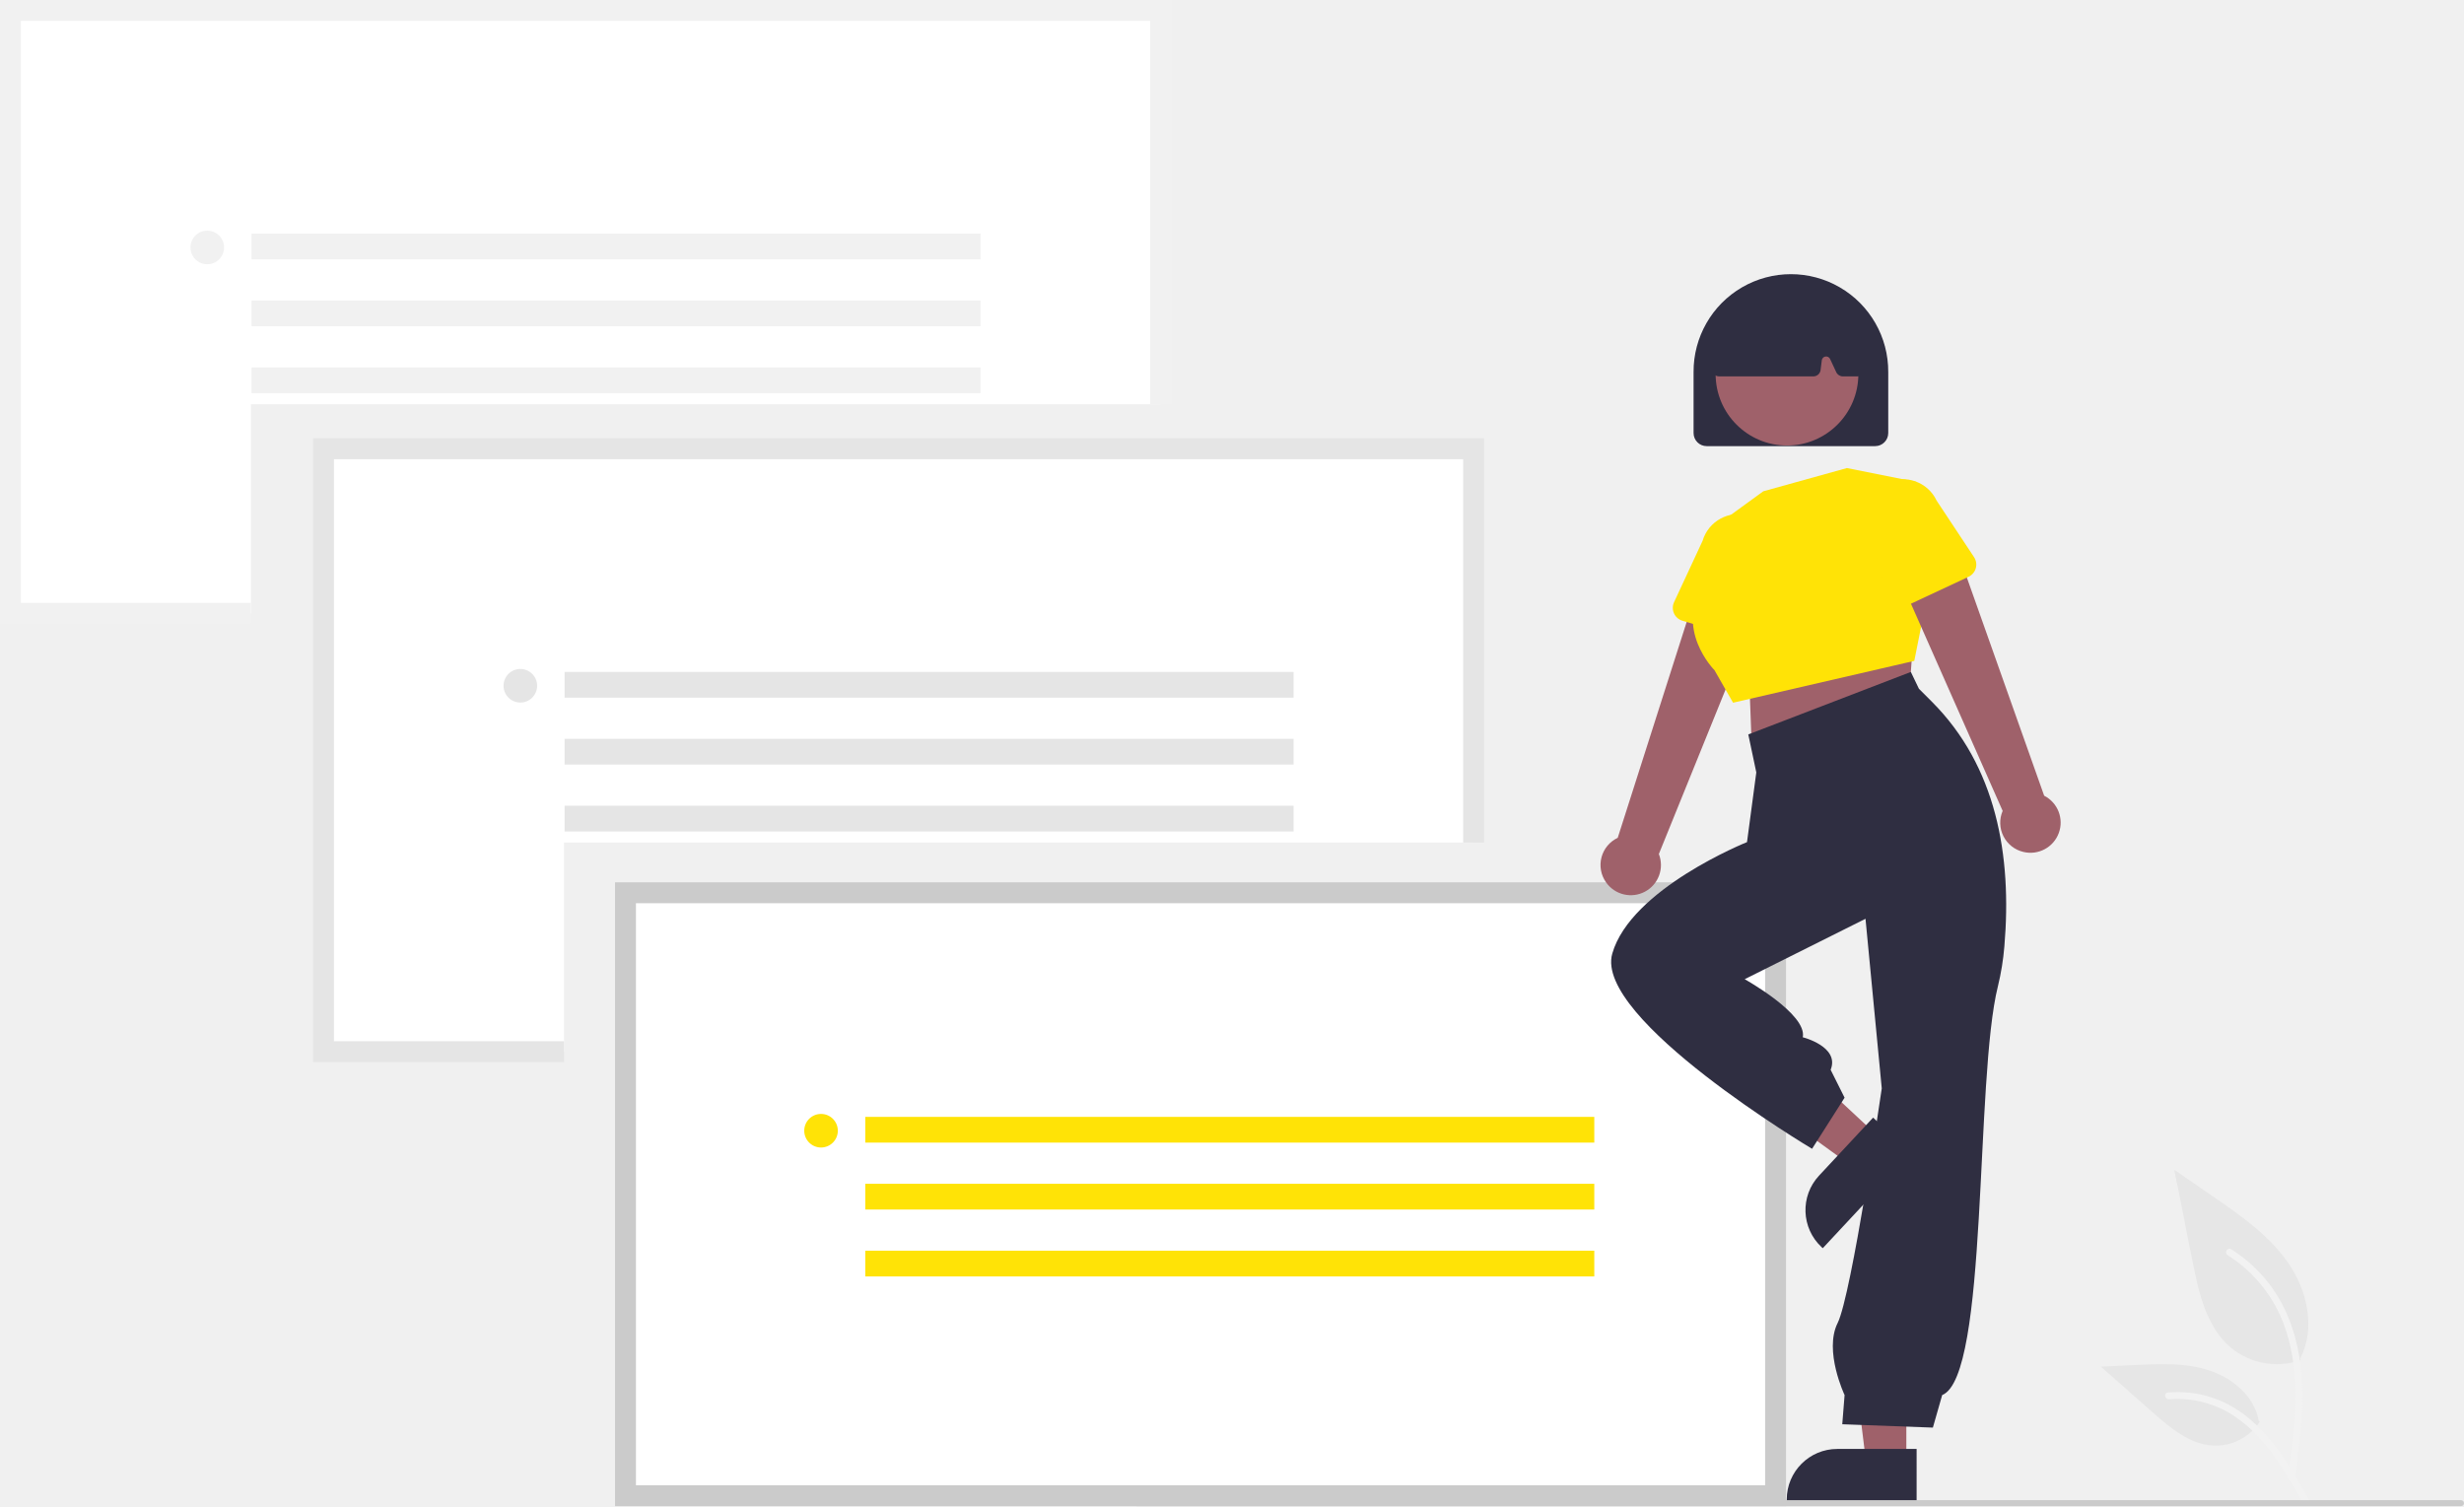
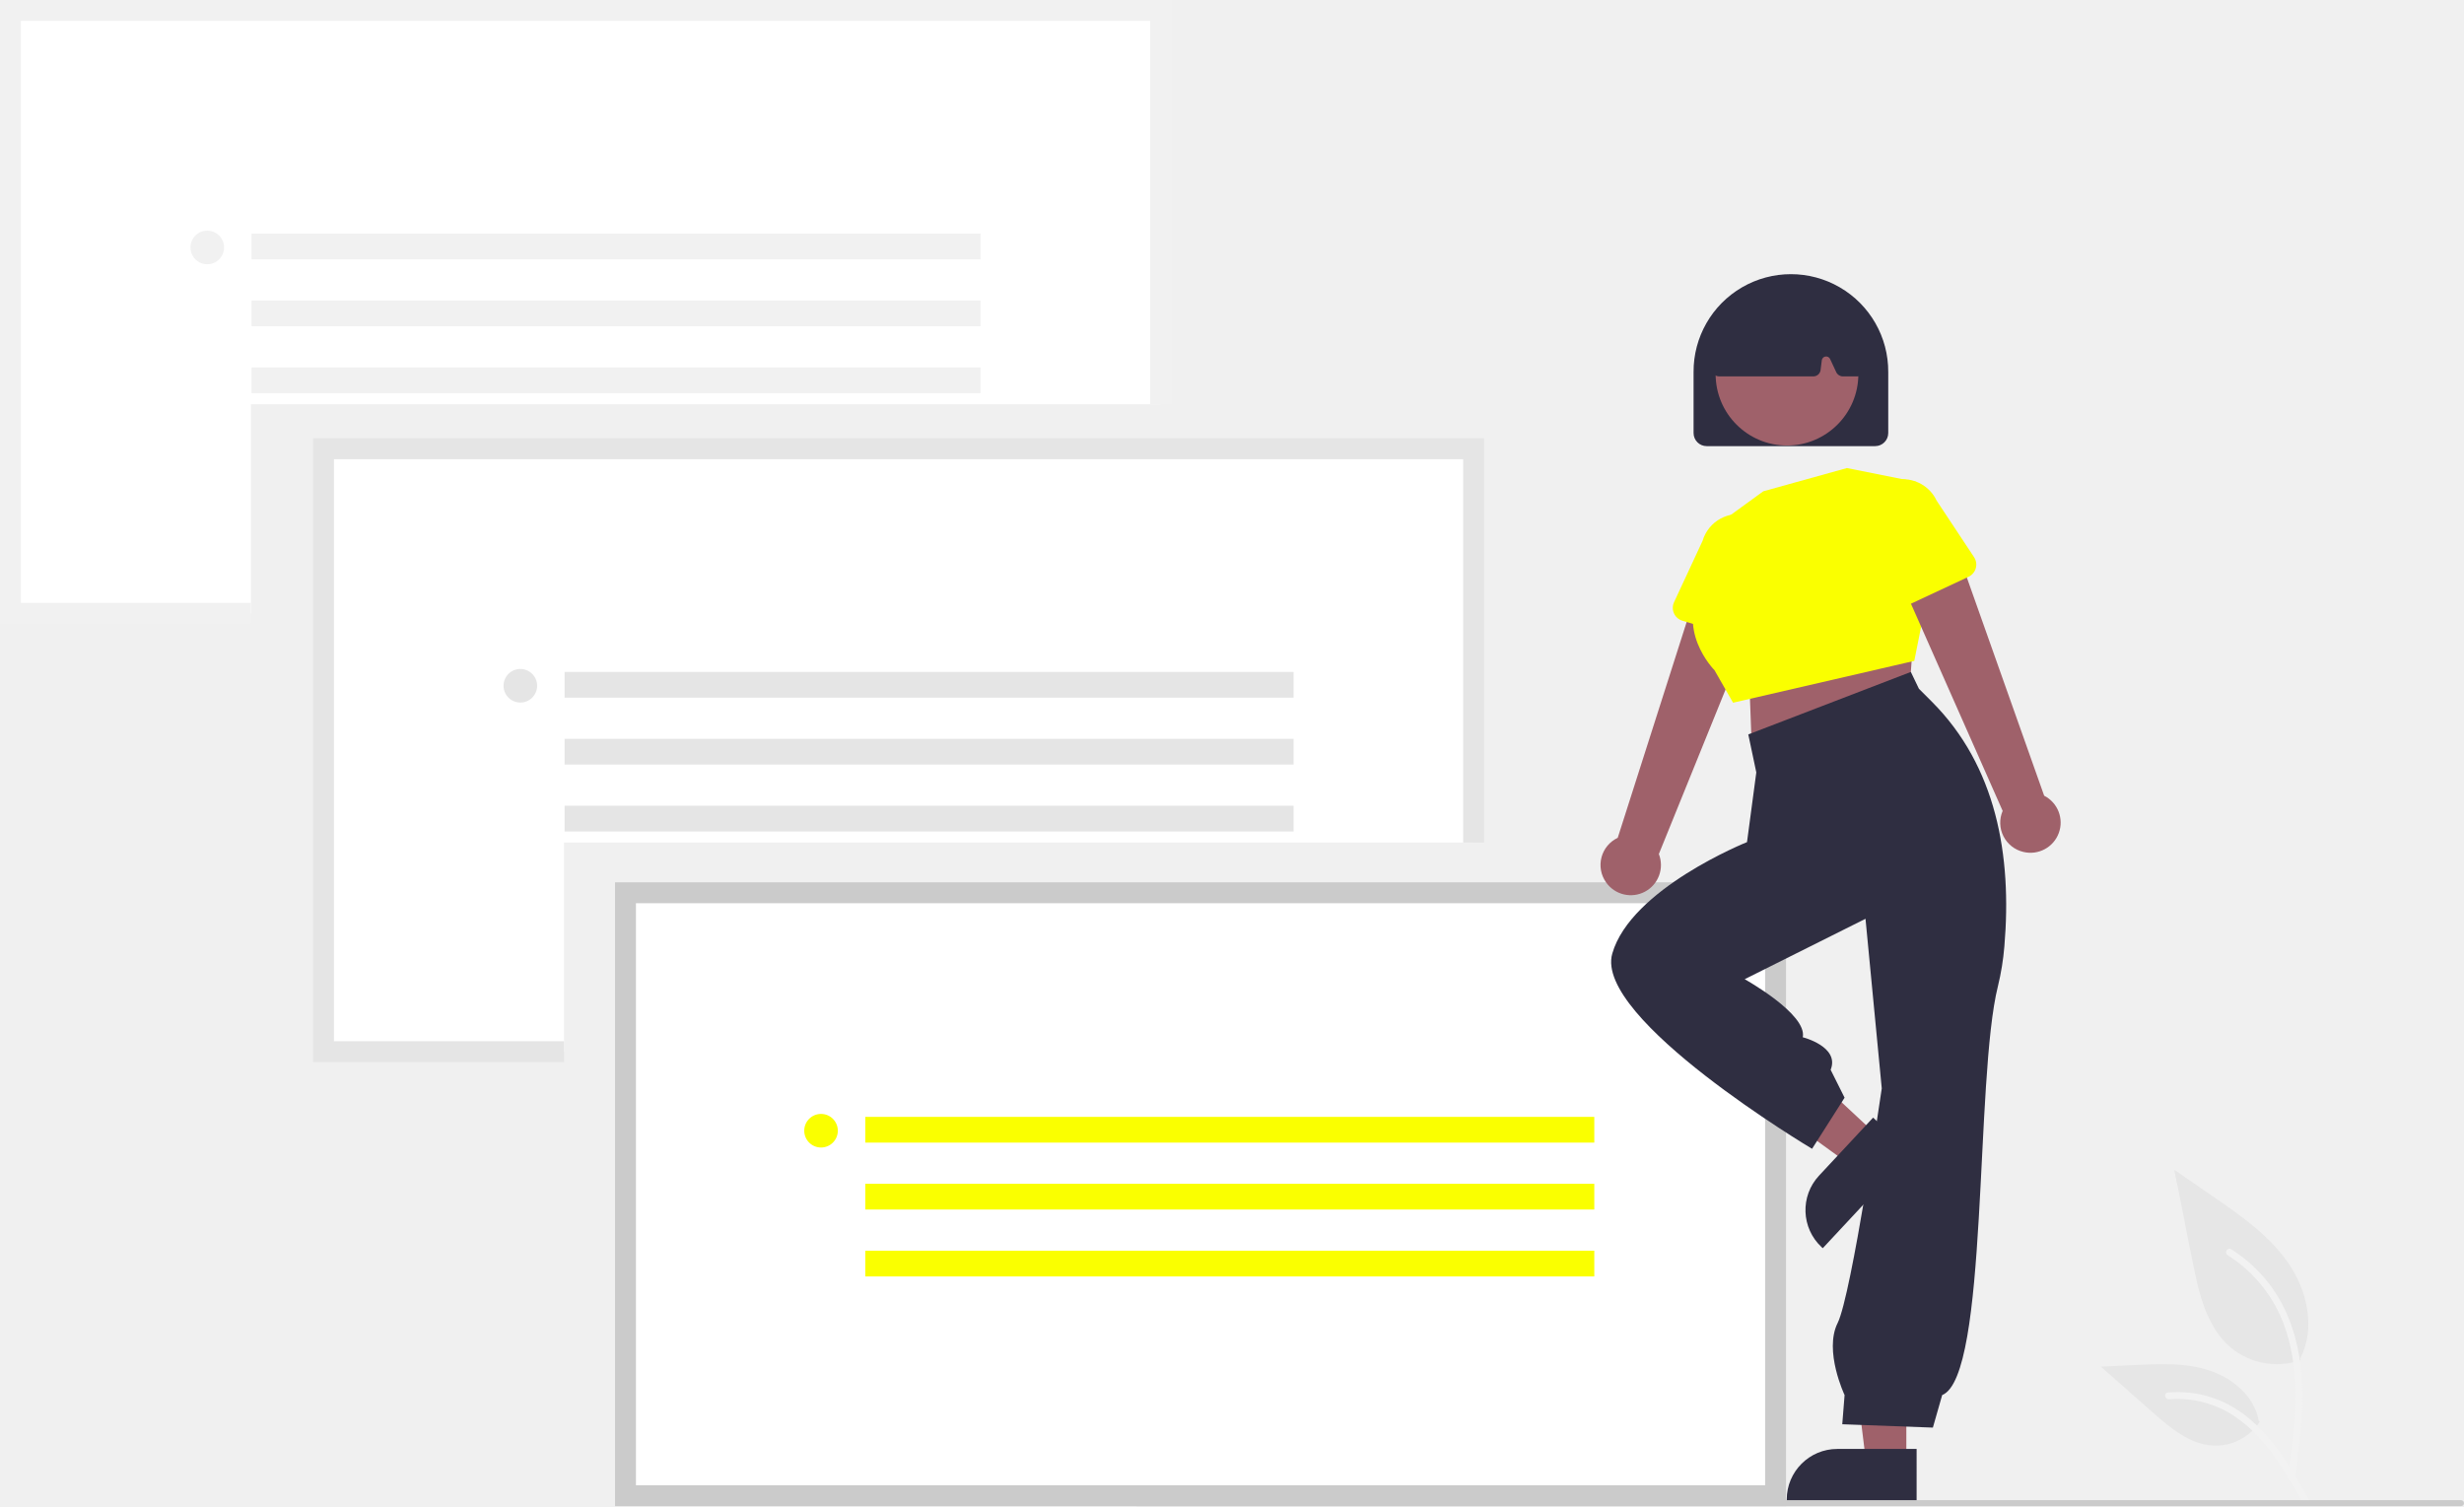
<svg xmlns="http://www.w3.org/2000/svg" data-name="Layer 1" width="826.382" height="505.13" viewBox="0 0 826.382 505.13">
  <path id="e73ea6d0-018f-4f1a-b9fb-ec835afd7d29-160" data-name="Path 438" d="M958.436,653.575a24.215,24.215,0,0,1-23.383-4.119c-8.19-6.874-10.758-18.196-12.847-28.682l-6.18-31.017,12.938,8.908c9.305,6.406,18.818,13.019,25.26,22.298s9.252,21.947,4.078,31.988" transform="translate(-186.8091 -197.435)" fill="#e6e6e6" />
  <path id="adfa37d6-6055-4e93-a6c7-1993979ff9f6-161" data-name="Path 439" d="M956.438,693.286c1.628-11.864,3.304-23.881,2.159-35.872-1.015-10.649-4.264-21.049-10.878-29.579a49.206,49.206,0,0,0-12.625-11.44c-1.262-.796-2.424,1.204-1.167,1.997a46.779,46.779,0,0,1,18.504,22.326c4.029,10.246,4.675,21.416,3.982,32.3-.419,6.582-1.311,13.121-2.206,19.653a1.198,1.198,0,0,0,.808,1.423,1.163,1.163,0,0,0,1.423-.808Z" transform="translate(-186.8091 -197.435)" fill="#f2f2f2" />
  <path id="ab8f3b7e-46a3-4c45-91c1-6e6ed9e46d7b-162" data-name="Path 442" d="M944.717,674.25a17.825,17.825,0,0,1-15.531,8.019c-7.864-.373-14.418-5.86-20.317-11.07l-17.452-15.409,11.55-.553c8.306-.398,16.827-.771,24.738,1.793s15.208,8.726,16.654,16.915" transform="translate(-186.8091 -197.435)" fill="#e6e6e6" />
  <path id="a06078c2-c2e6-4e9e-9e9d-932246ef76f7-163" data-name="Path 443" d="M961.041,700.106c-7.84-13.871-16.932-29.288-33.181-34.216a37.026,37.026,0,0,0-13.955-1.441c-1.482.128-1.112,2.412.367,2.285a34.398,34.398,0,0,1,22.272,5.892c6.28,4.275,11.17,10.218,15.308,16.519,2.535,3.861,4.806,7.884,7.076,11.903C959.653,702.332,961.775,701.405,961.041,700.106Z" transform="translate(-186.8091 -197.435)" fill="#f2f2f2" />
  <polygon points="494.22 150.5 494.22 282.58 189.16 282.58 189.16 352.71 108.51 352.71 108.51 150.5 494.22 150.5" fill="#fff" />
  <path d="M291.809,344.435v209.22h84.16v-7.01H298.819V351.445h378.71v128.57h7.01V344.435Z" transform="translate(-186.8091 -197.435)" fill="#e5e5e5" />
  <rect x="189.354" y="225.348" width="244.496" height="8.631" fill="#e5e5e5" />
  <rect x="189.354" y="247.788" width="244.496" height="8.631" fill="#e5e5e5" />
  <rect x="189.354" y="270.228" width="244.496" height="8.631" fill="#e5e5e5" />
  <circle cx="174.513" cy="229.989" r="5.633" fill="#e5e5e5" />
  <polygon points="389.22 3.5 389.22 135.58 84.16 135.58 84.16 205.71 3.51 205.71 3.51 3.5 389.22 3.5" fill="#fff" />
  <path d="M186.809,197.435v209.22h84.16v-7.01H193.819v-195.2h378.71v128.57h7.01V197.435Z" transform="translate(-186.8091 -197.435)" fill="#f1f1f1" />
  <rect x="84.354" y="78.348" width="244.496" height="8.631" fill="#f1f1f1" />
  <rect x="84.354" y="100.788" width="244.496" height="8.631" fill="#f1f1f1" />
  <rect x="84.354" y="123.228" width="244.496" height="8.631" fill="#f1f1f1" />
  <circle cx="69.513" cy="82.989" r="5.633" fill="#f1f1f1" />
  <rect x="209.776" y="299.414" width="385.717" height="202.209" fill="#fff" />
  <path d="M785.809,702.565H393.079V493.343H785.809Zm-385.717-7.013H778.796V500.356H400.092Z" transform="translate(-186.8091 -197.435)" fill="#cbcbcb" />
-   <rect x="290.2" y="374.577" width="244.496" height="8.631" fill="#ffe306" />
-   <rect x="290.2" y="397.017" width="244.496" height="8.631" fill="#ffe306" />
-   <rect x="290.2" y="419.457" width="244.496" height="8.631" fill="#ffe306" />
-   <circle cx="275.36" cy="379.218" r="5.633" fill="#ffe306" />
+   <rect x="290.2" y="374.577" width="244.496" height="8.631" fill="#faff00" />
+   <rect x="290.2" y="397.017" width="244.496" height="8.631" fill="#faff00" />
+   <rect x="290.2" y="419.457" width="244.496" height="8.631" fill="#faff00" />
+   <circle cx="275.36" cy="379.218" r="5.633" fill="#faff00" />
  <path d="M725.446,493.35a10.067,10.067,0,0,1,3.922-14.93l27.896-87.347,19.428,10.092-33.53,82.686a10.122,10.122,0,0,1-17.717,9.499Z" transform="translate(-186.8091 -197.435)" fill="#9f616a" />
-   <path d="M748.237,403.151a4.509,4.509,0,0,1,.021-3.759l9.555-20.542a12.536,12.536,0,0,1,24.06,7.052l-3.193,22.504a4.514,4.514,0,0,1-5.752,3.694l-21.859-6.477A4.509,4.509,0,0,1,748.237,403.151Z" transform="translate(-186.8091 -197.435)" fill="#ffe306" />
+   <path d="M748.237,403.151a4.509,4.509,0,0,1,.021-3.759l9.555-20.542a12.536,12.536,0,0,1,24.06,7.052l-3.193,22.504a4.514,4.514,0,0,1-5.752,3.694l-21.859-6.477A4.509,4.509,0,0,1,748.237,403.151Z" transform="translate(-186.8091 -197.435)" fill="#faff00" />
  <polygon points="642.019 209.183 640.461 231.001 587.475 249.702 586.696 228.663 642.019 209.183" fill="#9f616a" />
-   <path d="M761.038,374.671l17.142-12.467,28.051-7.792,23.376,4.675,3.896,36.622-4.675,23.376-60.778,14.026-6.234-10.909s-14.026-14.026-3.117-29.61Z" transform="translate(-186.8091 -197.435)" fill="#ffe306" />
+   <path d="M761.038,374.671l17.142-12.467,28.051-7.792,23.376,4.675,3.896,36.622-4.675,23.376-60.778,14.026-6.234-10.909s-14.026-14.026-3.117-29.61Z" transform="translate(-186.8091 -197.435)" fill="#faff00" />
  <path d="M754.804,342.672V322.209a32.644,32.644,0,1,1,65.287,0v20.463a4.39,4.39,0,0,1-4.385,4.385H759.189A4.39,4.39,0,0,1,754.804,342.672Z" transform="translate(-186.8091 -197.435)" fill="#2f2e41" />
  <circle cx="599.327" cy="125.487" r="23.933" fill="#9f616a" />
  <path d="M761.546,322.83a2.436,2.436,0,0,1-.57-1.942l2.835-19.742a2.44,2.44,0,0,1,1.378-1.87c14.471-6.772,29.145-6.781,43.616-.026a2.455,2.455,0,0,1,1.392,1.984l1.892,19.767a2.436,2.436,0,0,1-2.425,2.668h-4.8a2.446,2.446,0,0,1-2.207-1.405l-2.071-4.438a1.462,1.462,0,0,0-2.775.437l-.409,3.273a2.44,2.44,0,0,1-2.417,2.134H763.387A2.436,2.436,0,0,1,761.546,322.83Z" transform="translate(-186.8091 -197.435)" fill="#2f2e41" />
  <path d="M865.439,483.159a10.067,10.067,0,0,1-6.977-13.771L821.35,385.541l21.23-5.347,29.805,84.1a10.122,10.122,0,0,1-6.946,18.865Z" transform="translate(-186.8091 -197.435)" fill="#9f616a" />
-   <path d="M822.615,400.568a4.509,4.509,0,0,1-2.479-2.825L813.647,376.036a12.536,12.536,0,0,1,22.677-10.696l12.549,18.951a4.514,4.514,0,0,1-1.85,6.58L826.374,400.537A4.509,4.509,0,0,1,822.615,400.568Z" transform="translate(-186.8091 -197.435)" fill="#ffe306" />
+   <path d="M822.615,400.568a4.509,4.509,0,0,1-2.479-2.825L813.647,376.036a12.536,12.536,0,0,1,22.677-10.696l12.549,18.951a4.514,4.514,0,0,1-1.85,6.58L826.374,400.537A4.509,4.509,0,0,1,822.615,400.568Z" transform="translate(-186.8091 -197.435)" fill="#faff00" />
  <polygon points="639.353 490.356 625.845 490.355 619.419 438.253 639.355 438.254 639.353 490.356" fill="#9f616a" />
  <path d="M829.607,700.885l-43.555-.002v-.551a16.954,16.954,0,0,1,16.953-16.953h.001l26.602.001Z" transform="translate(-186.8091 -197.435)" fill="#2f2e41" />
  <polygon points="629.087 380.349 619.878 390.231 577.378 359.413 590.97 344.828 629.087 380.349" fill="#9f616a" />
  <path d="M827.824,584.19l-29.694,31.865-.403-.376a16.954,16.954,0,0,1-.846-23.96l.001-.001,18.136-19.462Z" transform="translate(-186.8091 -197.435)" fill="#2f2e41" />
  <path d="M830.387,428.436l4.32,4.32c21.61,21.61,26.93,51.573,24.335,82.023a85.206,85.206,0,0,1-2.162,13.394c-7.792,31.168-3.117,130.905-18.701,137.139L835.062,676.221l-30.389-1.123.779-9.786s-7.013-14.805-2.338-24.155,14.805-78.699,14.805-78.699l-5.454-56.882-40.518,20.259s21.038,11.688,19.48,19.48c0,0,12.467,3.117,9.35,10.909l4.675,9.35-10.909,17.142s-73.245-43.635-67.011-65.453,45.194-37.402,45.194-37.402l3.117-23.376-2.687-12.737,54.517-20.957Z" transform="translate(-186.8091 -197.435)" fill="#2f2e41" />
  <path d="M1012.191,702.565h-444a1,1,0,0,1,0-2h444a1,1,0,0,1,0,2Z" transform="translate(-186.8091 -197.435)" fill="#cbcbcb" />
</svg>
